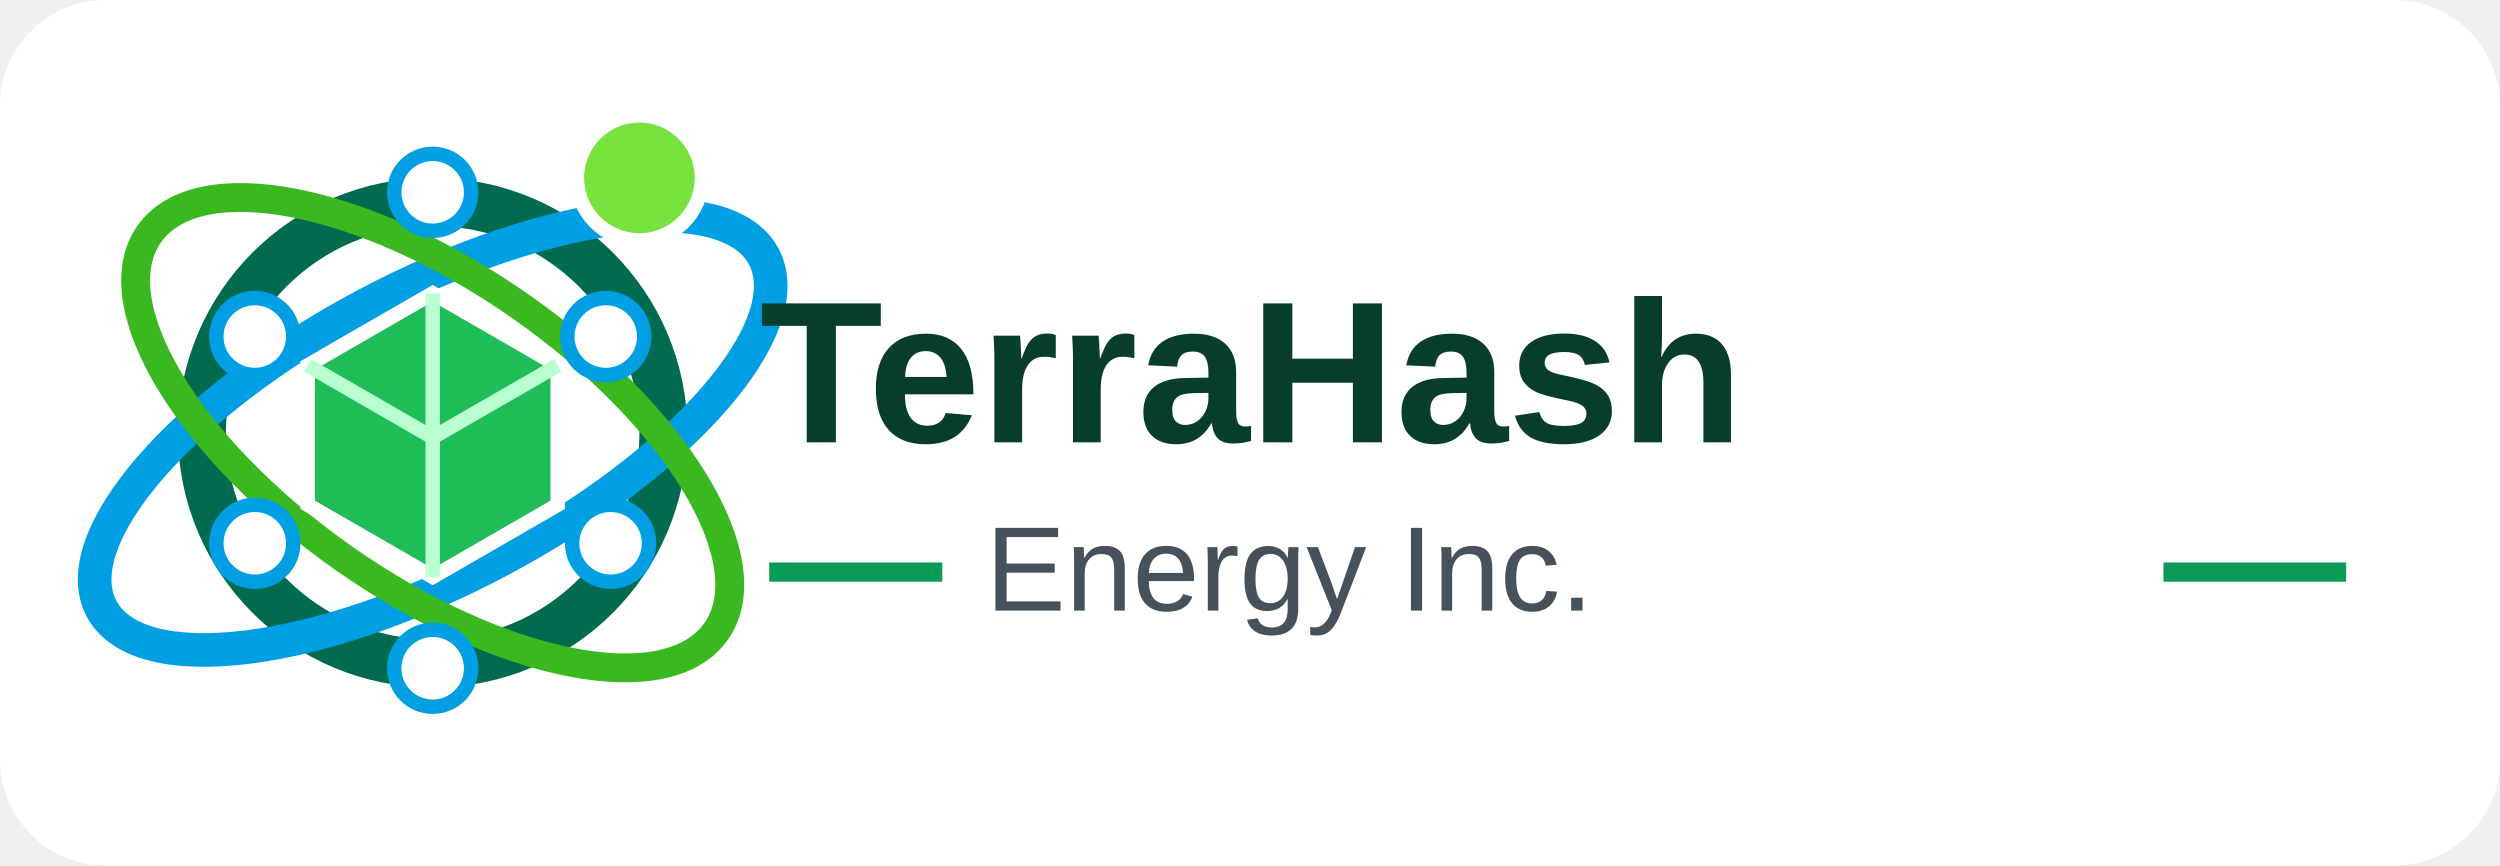
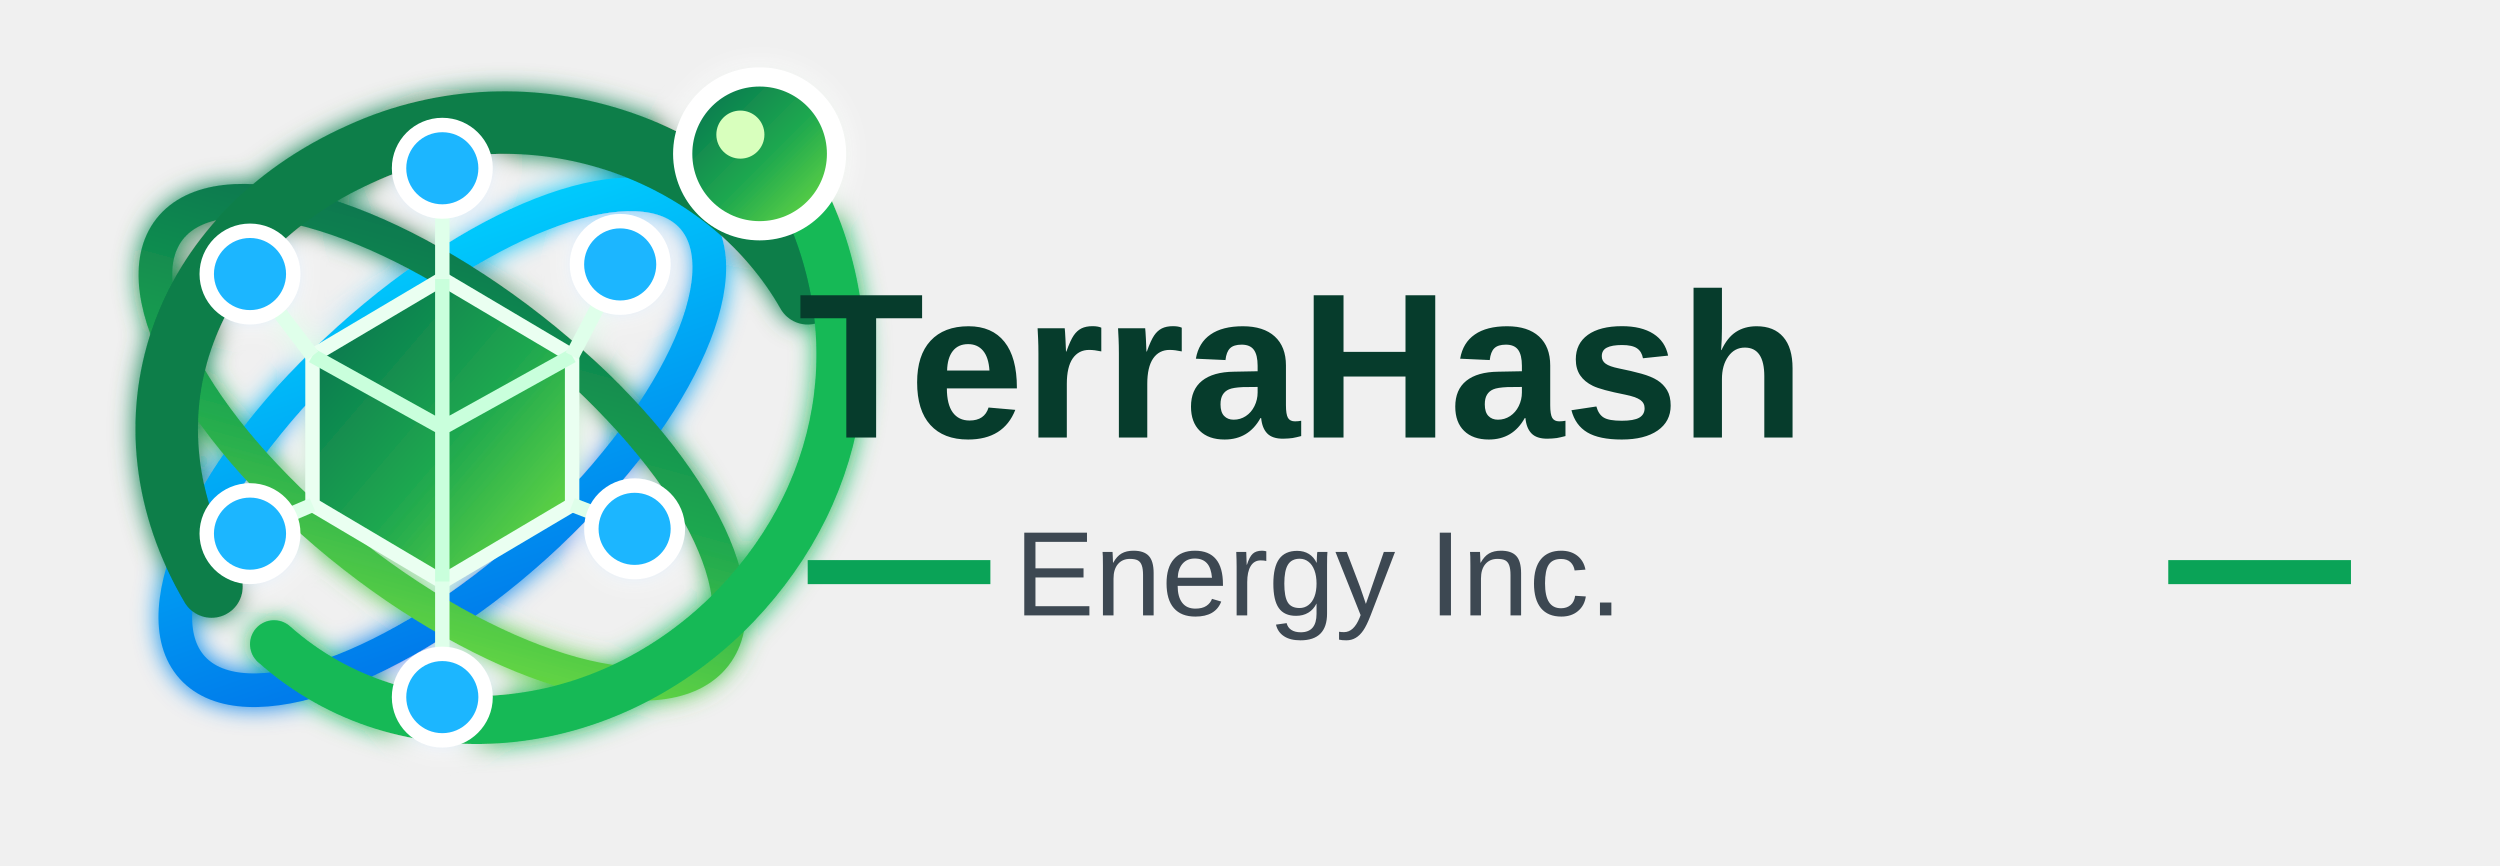
<svg xmlns="http://www.w3.org/2000/svg" viewBox="0 0 520 180">
-   <rect width="520" height="180" rx="22" fill="#fff" />
-   <g transform="translate(22 22)">
-     <circle cx="68" cy="68" r="48" fill="none" stroke="#006b4f" stroke-width="10" />
-     <ellipse cx="68" cy="68" rx="78" ry="30" fill="none" stroke="#009fe3" stroke-width="7" transform="rotate(-28 68 68)" />
-     <ellipse cx="68" cy="68" rx="72" ry="32" fill="none" stroke="#39b91f" stroke-width="6" transform="rotate(35 68 68)" />
-     <path d="M68 39 94 54v29L68 98 42 83V54z" fill="#1fbd58" stroke="#fff" stroke-width="3" />
-     <path d="M68 39v30m26-15L68 69 42 54m26 15v29" fill="none" stroke="#b9ffcf" stroke-width="3" />
-     <g fill="#fff" stroke="#009fe3" stroke-width="3">
-       <circle cx="68" cy="18" r="8" />
-       <circle cx="104" cy="48" r="8" />
-       <circle cx="105" cy="91" r="8" />
-       <circle cx="68" cy="117" r="8" />
-       <circle cx="31" cy="91" r="8" />
-       <circle cx="31" cy="48" r="8" />
+   <defs>
+     <linearGradient id="g" x1="0" y1="0" x2="1" y2="1">
+       <stop offset="0" stop-color="#006b4f" />
+       <stop offset=".55" stop-color="#20a94f" />
+       <stop offset="1" stop-color="#78e33f" />
+     </linearGradient>
+     <linearGradient id="b" x1="0" y1="1" x2="1" y2="0">
+       <stop offset="0" stop-color="#006ee8" />
+       <stop offset="1" stop-color="#00d6ff" />
+     </linearGradient>
+     <filter id="glow">
+       <feGaussianBlur stdDeviation="2.5" result="b" />
+       <feMerge>
+         <feMergeNode in="b" />
+         <feMergeNode in="SourceGraphic" />
+       </feMerge>
+     </filter>
+   </defs>
+   <g transform="translate(16 10)" filter="url(#glow)">
+     <ellipse cx="76" cy="82" rx="70" ry="29" fill="none" stroke="url(#b)" stroke-width="7" transform="rotate(-42 76 82)" />
+     <ellipse cx="76" cy="82" rx="72" ry="30" fill="none" stroke="url(#g)" stroke-width="7" transform="rotate(38 76 82)" />
+     <path d="M28 112c-20-34-7-73 31-90 35-16 76-1 93 29" fill="none" stroke="#087e48" stroke-width="13" stroke-linecap="round" />
+     <path d="M41 124c27 24 69 20 96-8 24-25 29-60 11-91" fill="none" stroke="#16b957" stroke-width="10" stroke-linecap="round" />
+     <path d="M76 48 103 64v31L76 111 49 95V64z" fill="url(#g)" stroke="#eafff1" stroke-width="3" />
+     <path d="M76 48v31m27-15L76 79 49 64m27 15v32" fill="none" stroke="#c9ffdc" stroke-width="3" />
+     <g stroke="#dfffea" stroke-width="3">
+       <line x1="76" y1="25" x2="76" y2="48" />
+       <line x1="113" y1="45" x2="103" y2="64" />
+       <line x1="116" y1="100" x2="103" y2="95" />
+       <line x1="76" y1="135" x2="76" y2="111" />
+       <line x1="35" y1="101" x2="49" y2="95" />
+       <line x1="36" y1="47" x2="49" y2="64" />
    </g>
-     <circle cx="111" cy="15" r="13" fill="#78e33f" stroke="#fff" stroke-width="3" />
+     <g fill="#1cb6ff" stroke="#fff" stroke-width="3">
+       <circle cx="76" cy="25" r="9" />
+       <circle cx="113" cy="45" r="9" />
+       <circle cx="116" cy="100" r="9" />
+       <circle cx="76" cy="135" r="9" />
+       <circle cx="36" cy="101" r="9" />
+       <circle cx="36" cy="47" r="9" />
+     </g>
+     <circle cx="142" cy="22" r="16" fill="url(#g)" stroke="#fff" stroke-width="4" />
+     <circle cx="138" cy="18" r="5" fill="#d8ffbd" />
  </g>
-   <text x="158" y="92" font-family="Arial,Helvetica,sans-serif" font-size="42" font-weight="800" fill="#073d2d">TerraHash</text>
-   <path d="M160 119h36" stroke="#0a9b55" stroke-width="4" />
-   <text x="205" y="127" font-family="Arial,Helvetica,sans-serif" font-size="25" fill="#46515b">Energy Inc.</text>
-   <path d="M450 119h38" stroke="#0a9b55" stroke-width="4" />
+   <text x="166" y="91" font-family="Arial,Helvetica,sans-serif" font-size="43" font-weight="800" fill="#063c2c">TerraHash</text>
+   <path d="M168 119h38" stroke="#0aa357" stroke-width="5" />
+   <text x="211" y="128" font-family="Arial,Helvetica,sans-serif" font-size="25" fill="#3d4852">Energy Inc.</text>
+   <path d="M451 119h38" stroke="#0aa357" stroke-width="5" />
</svg>
